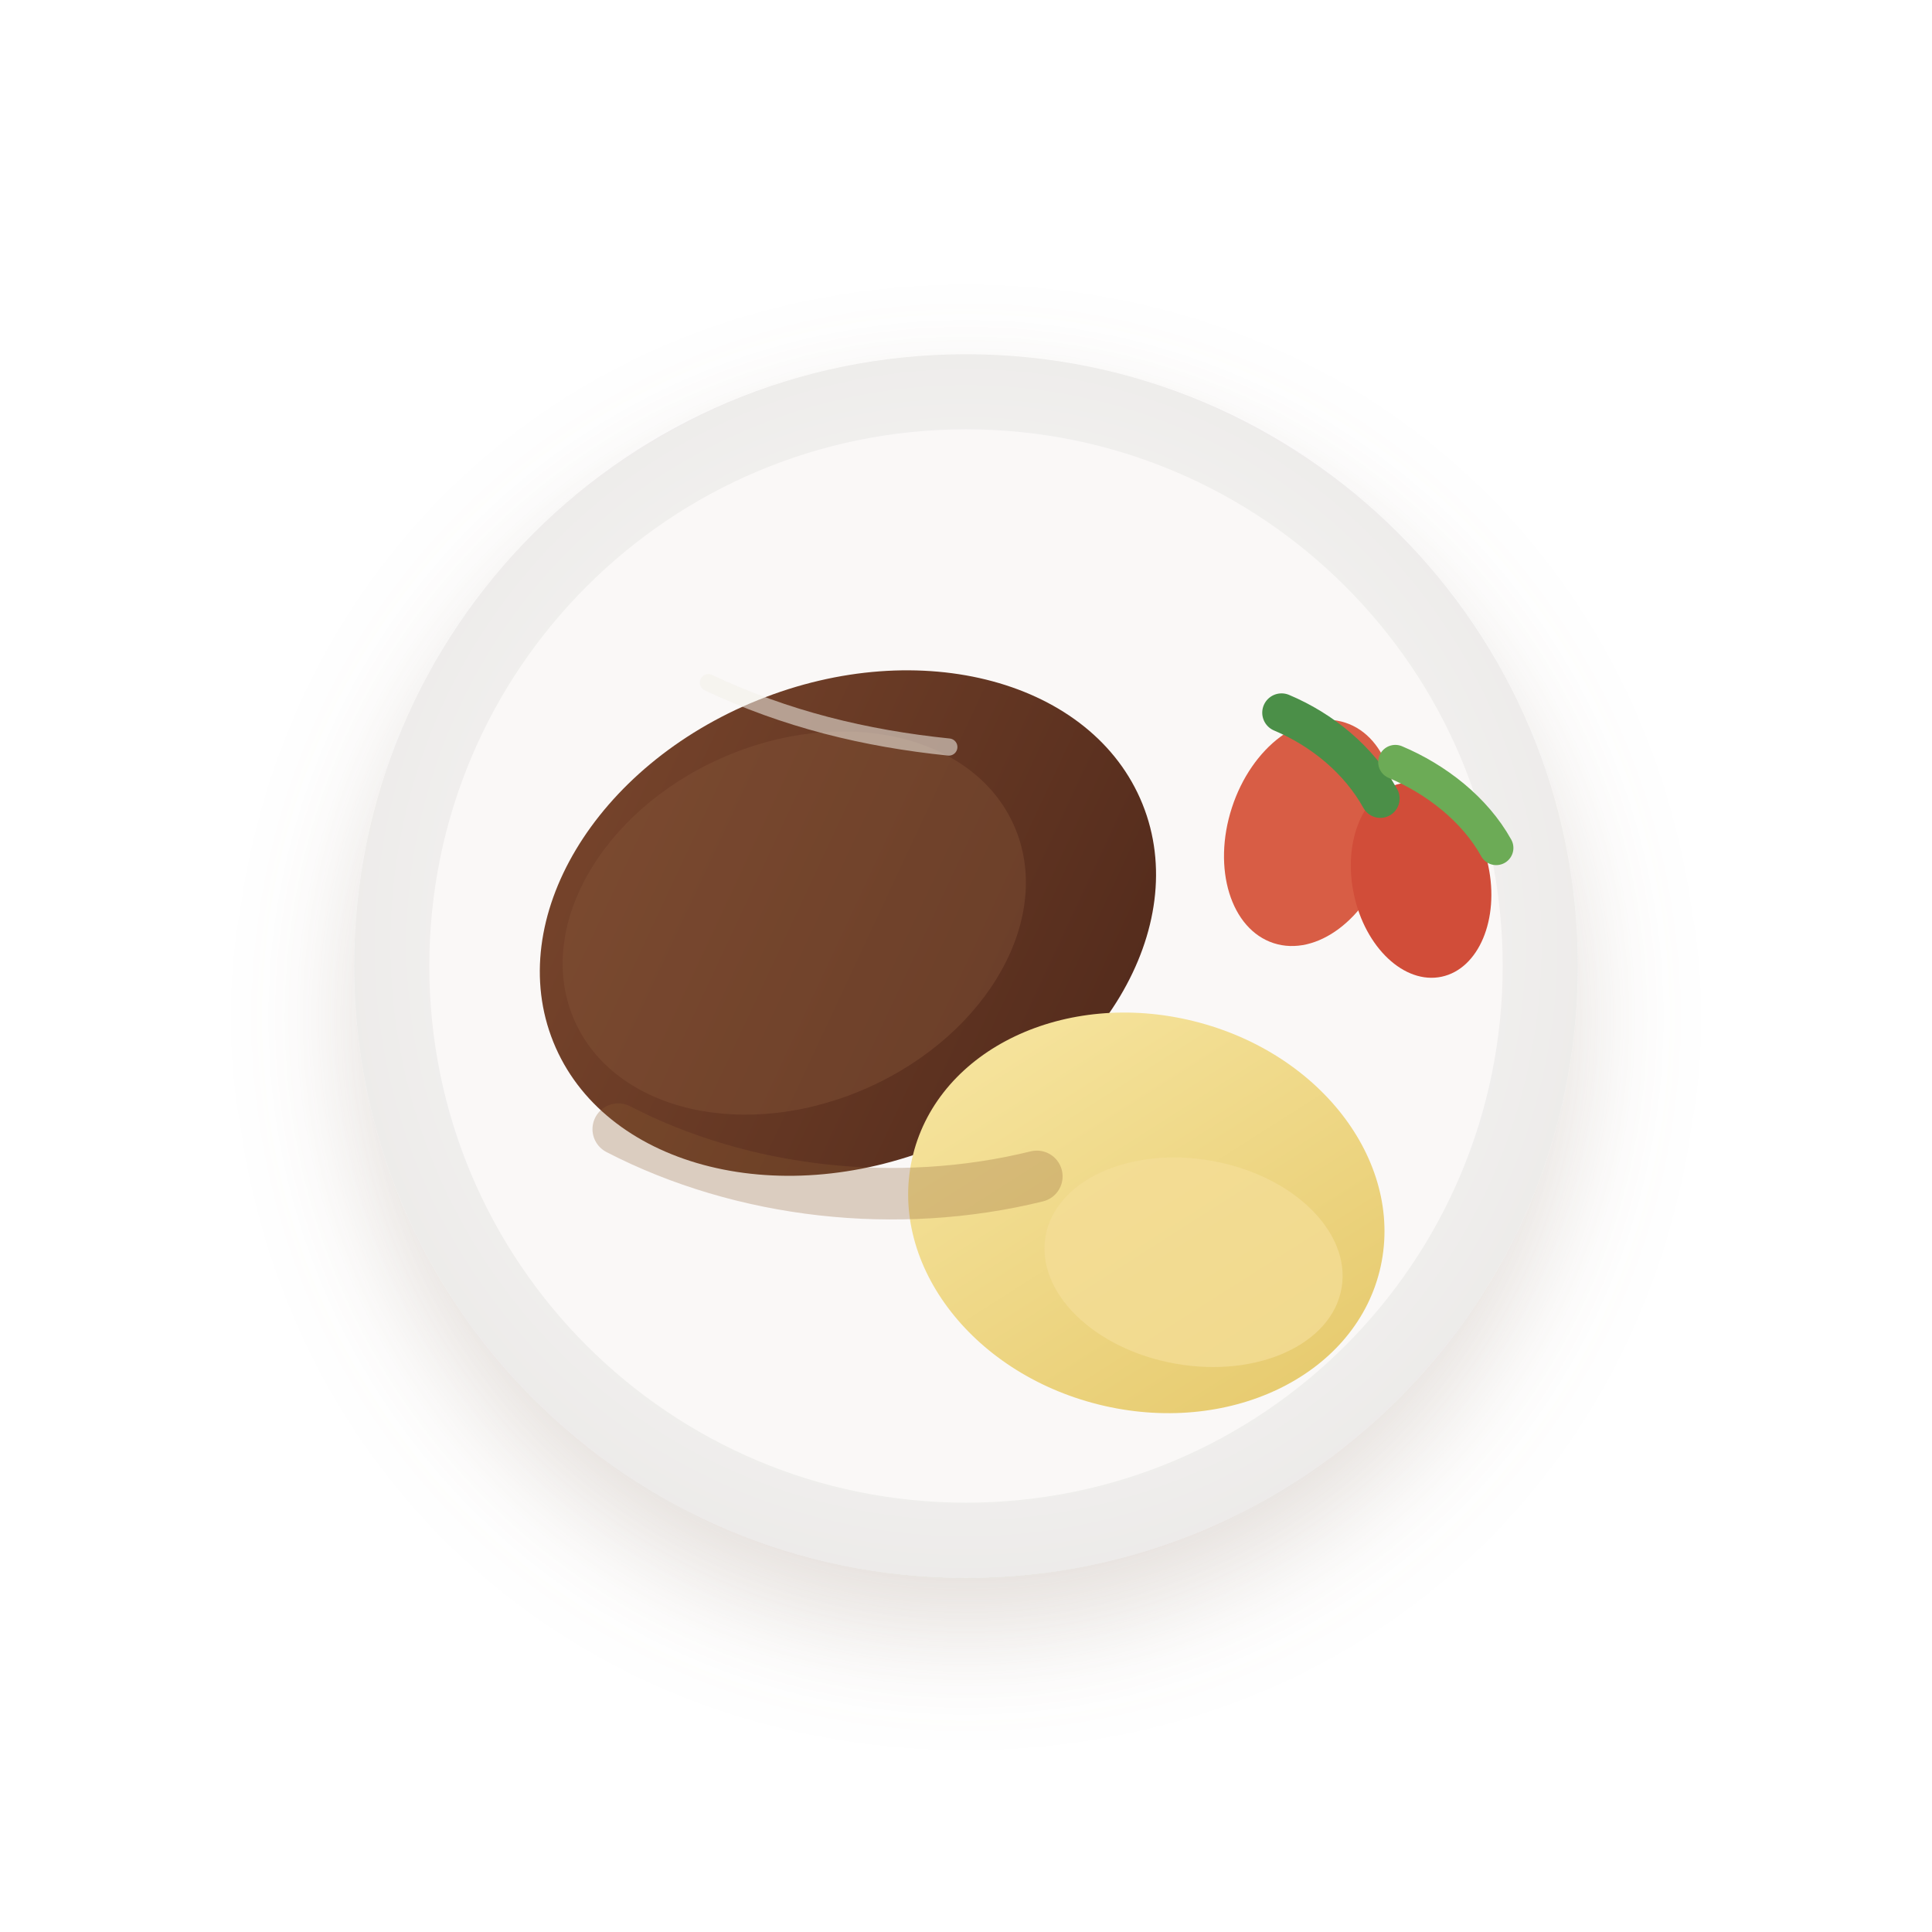
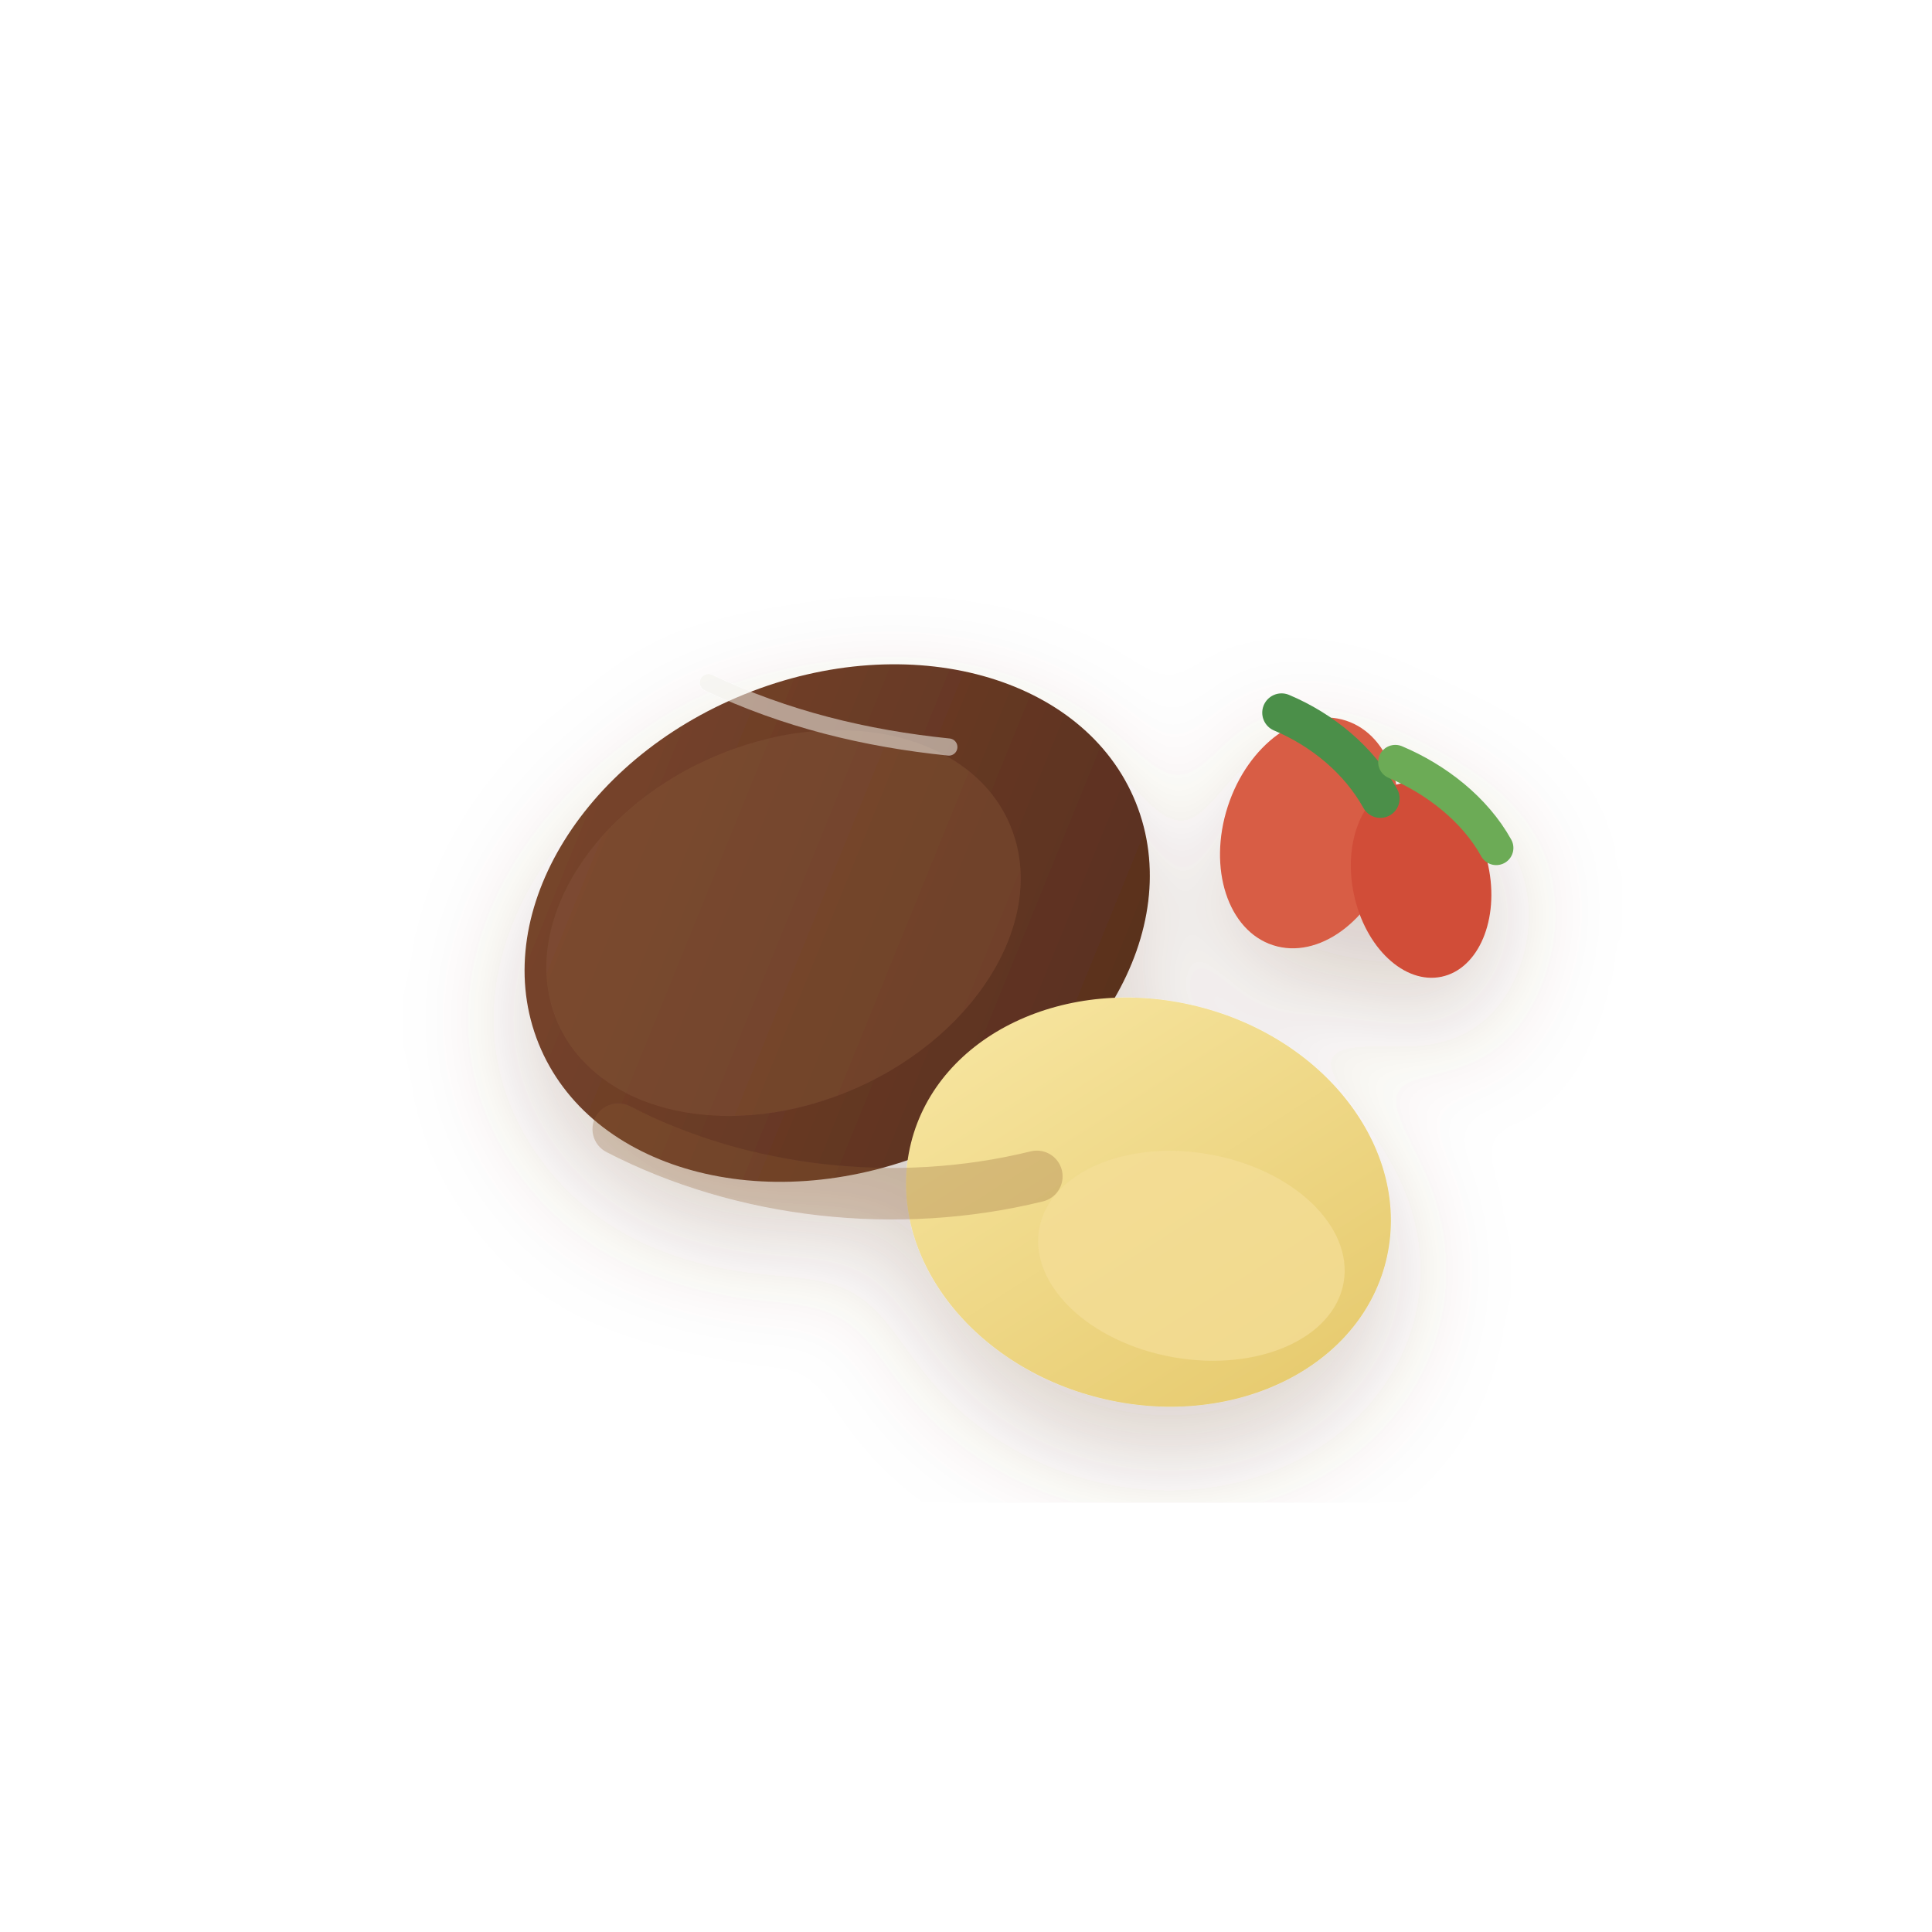
<svg xmlns="http://www.w3.org/2000/svg" width="900" height="900" viewBox="0 0 900 900" fill="none">
  <defs>
-     <radialGradient id="plate" cx="0" cy="0" r="1" gradientUnits="userSpaceOnUse" gradientTransform="translate(450 440) rotate(90) scale(360)">
-       <stop stop-color="#ffffff" />
-       <stop offset="1" stop-color="#e9e7e5" />
-     </radialGradient>
-     <filter id="shadow" x="80" y="90" width="740" height="740" filterUnits="userSpaceOnUse" color-interpolation-filters="sRGB">
-       <feDropShadow dx="0" dy="24" stdDeviation="26" flood-color="#9f8a7b" flood-opacity="0.28" />
+     <filter id="shadow" x="130" y="180" width="640" height="520" filterUnits="userSpaceOnUse" color-interpolation-filters="sRGB">
+       <feDropShadow dx="0" dy="24" stdDeviation="26" flood-color="#6F4635" flood-opacity="0.25" />
    </filter>
-     <linearGradient id="meat" x1="250" y1="270" x2="520" y2="560" gradientUnits="userSpaceOnUse">
-       <stop stop-color="#7f4a2f" />
-       <stop offset="1" stop-color="#4f281a" />
+     <linearGradient id="meat" x1="240" y1="280" x2="560" y2="590" gradientUnits="userSpaceOnUse">
+       <stop stop-color="#7F4A2F" />
+       <stop offset="1" stop-color="#4F281A" />
    </linearGradient>
    <linearGradient id="potato" x1="430" y1="470" x2="630" y2="660" gradientUnits="userSpaceOnUse">
-       <stop stop-color="#f8e7a3" />
-       <stop offset="1" stop-color="#e5c86a" />
+       <stop stop-color="#F8E7A3" />
+       <stop offset="1" stop-color="#E5C86A" />
    </linearGradient>
  </defs>
  <g filter="url(#shadow)">
-     <circle cx="450" cy="450" r="285" fill="url(#plate)" />
-     <circle cx="450" cy="450" r="250" fill="#FAF8F7" />
+     <ellipse cx="390" cy="430" rx="150" ry="115" transform="rotate(-22 390 430)" fill="url(#meat)" />
+     <ellipse cx="365" cy="430" rx="115" ry="84" transform="rotate(-24 365 430)" fill="#845338" opacity="0.42" />
+     <ellipse cx="535" cy="560" rx="114" ry="94" transform="rotate(14 535 560)" fill="url(#potato)" />
+     <ellipse cx="555" cy="585" rx="72" ry="48" transform="rotate(10 555 585)" fill="#F4DD97" opacity="0.75" />
+     <ellipse cx="610" cy="388" rx="40" ry="55" transform="rotate(18 610 388)" fill="#D85D45" />
+     <ellipse cx="662" cy="410" rx="32" ry="46" transform="rotate(-12 662 410)" fill="#D14D39" />
+     <path d="M597 332c19 8 36 22 46 40" stroke="#4B8F48" stroke-width="18" stroke-linecap="round" />
+     <path d="M650 355c19 8 37 22 47 40" stroke="#6CAB56" stroke-width="16" stroke-linecap="round" />
+     <path d="M288 526c58 30 130 38 195 22" stroke="#8D5D34" stroke-width="24" stroke-linecap="round" opacity="0.28" />
+     <path d="M330 318c36 17 73 26 112 30" stroke="#F3F0EA" stroke-width="8" stroke-linecap="round" opacity="0.55" />
  </g>
-   <ellipse cx="395" cy="430" rx="148" ry="112" transform="rotate(-22 395 430)" fill="url(#meat)" />
-   <ellipse cx="370" cy="430" rx="112" ry="84" transform="rotate(-24 370 430)" fill="#845338" opacity="0.42" />
-   <ellipse cx="534" cy="565" rx="112" ry="92" transform="rotate(14 534 565)" fill="url(#potato)" />
-   <ellipse cx="556" cy="588" rx="70" ry="48" transform="rotate(10 556 588)" fill="#f4dd97" opacity="0.75" />
-   <ellipse cx="610" cy="388" rx="38" ry="54" transform="rotate(18 610 388)" fill="#d85d45" />
-   <ellipse cx="662" cy="410" rx="32" ry="46" transform="rotate(-12 662 410)" fill="#d14d39" />
-   <path d="M597 332c19 8 36 22 46 40" stroke="#4b8f48" stroke-width="18" stroke-linecap="round" />
-   <path d="M650 355c19 8 37 22 47 40" stroke="#6cab56" stroke-width="16" stroke-linecap="round" />
-   <path d="M288 526c58 30 130 38 195 22" stroke="#8d5d34" stroke-width="24" stroke-linecap="round" opacity="0.28" />
-   <path d="M330 318c36 17 73 26 112 30" stroke="#f3f0ea" stroke-width="8" stroke-linecap="round" opacity="0.55" />
</svg>
